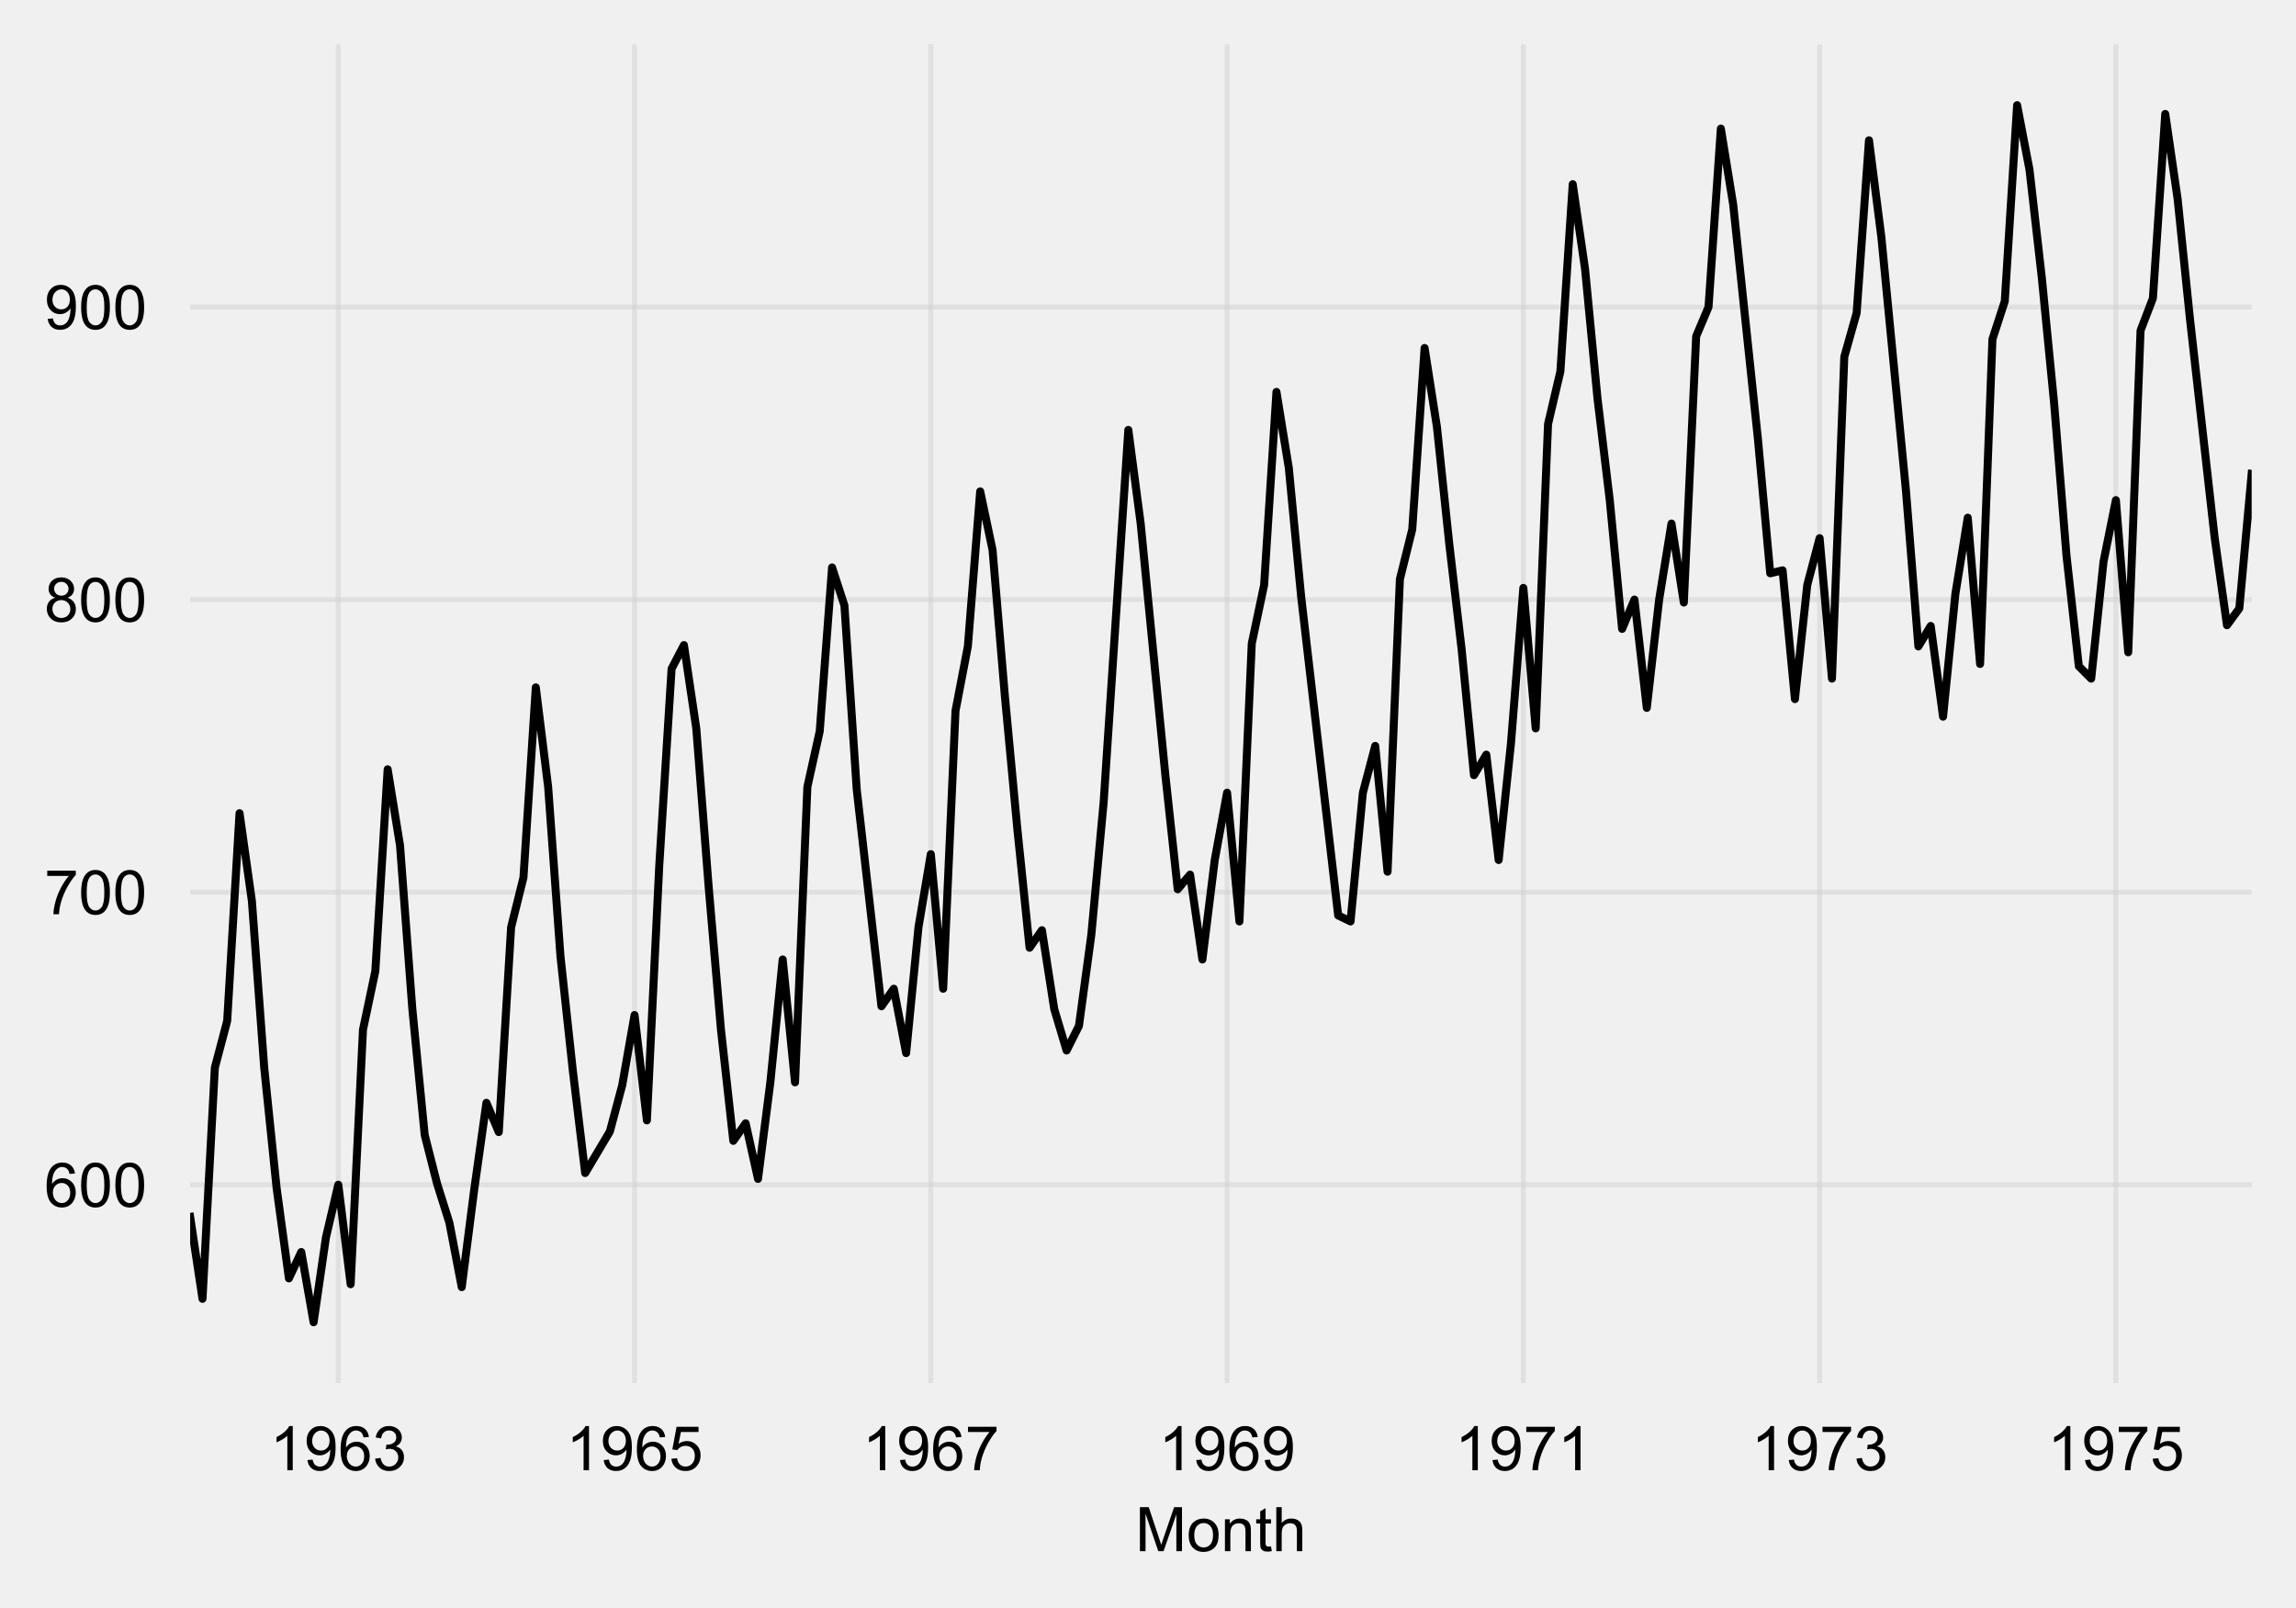
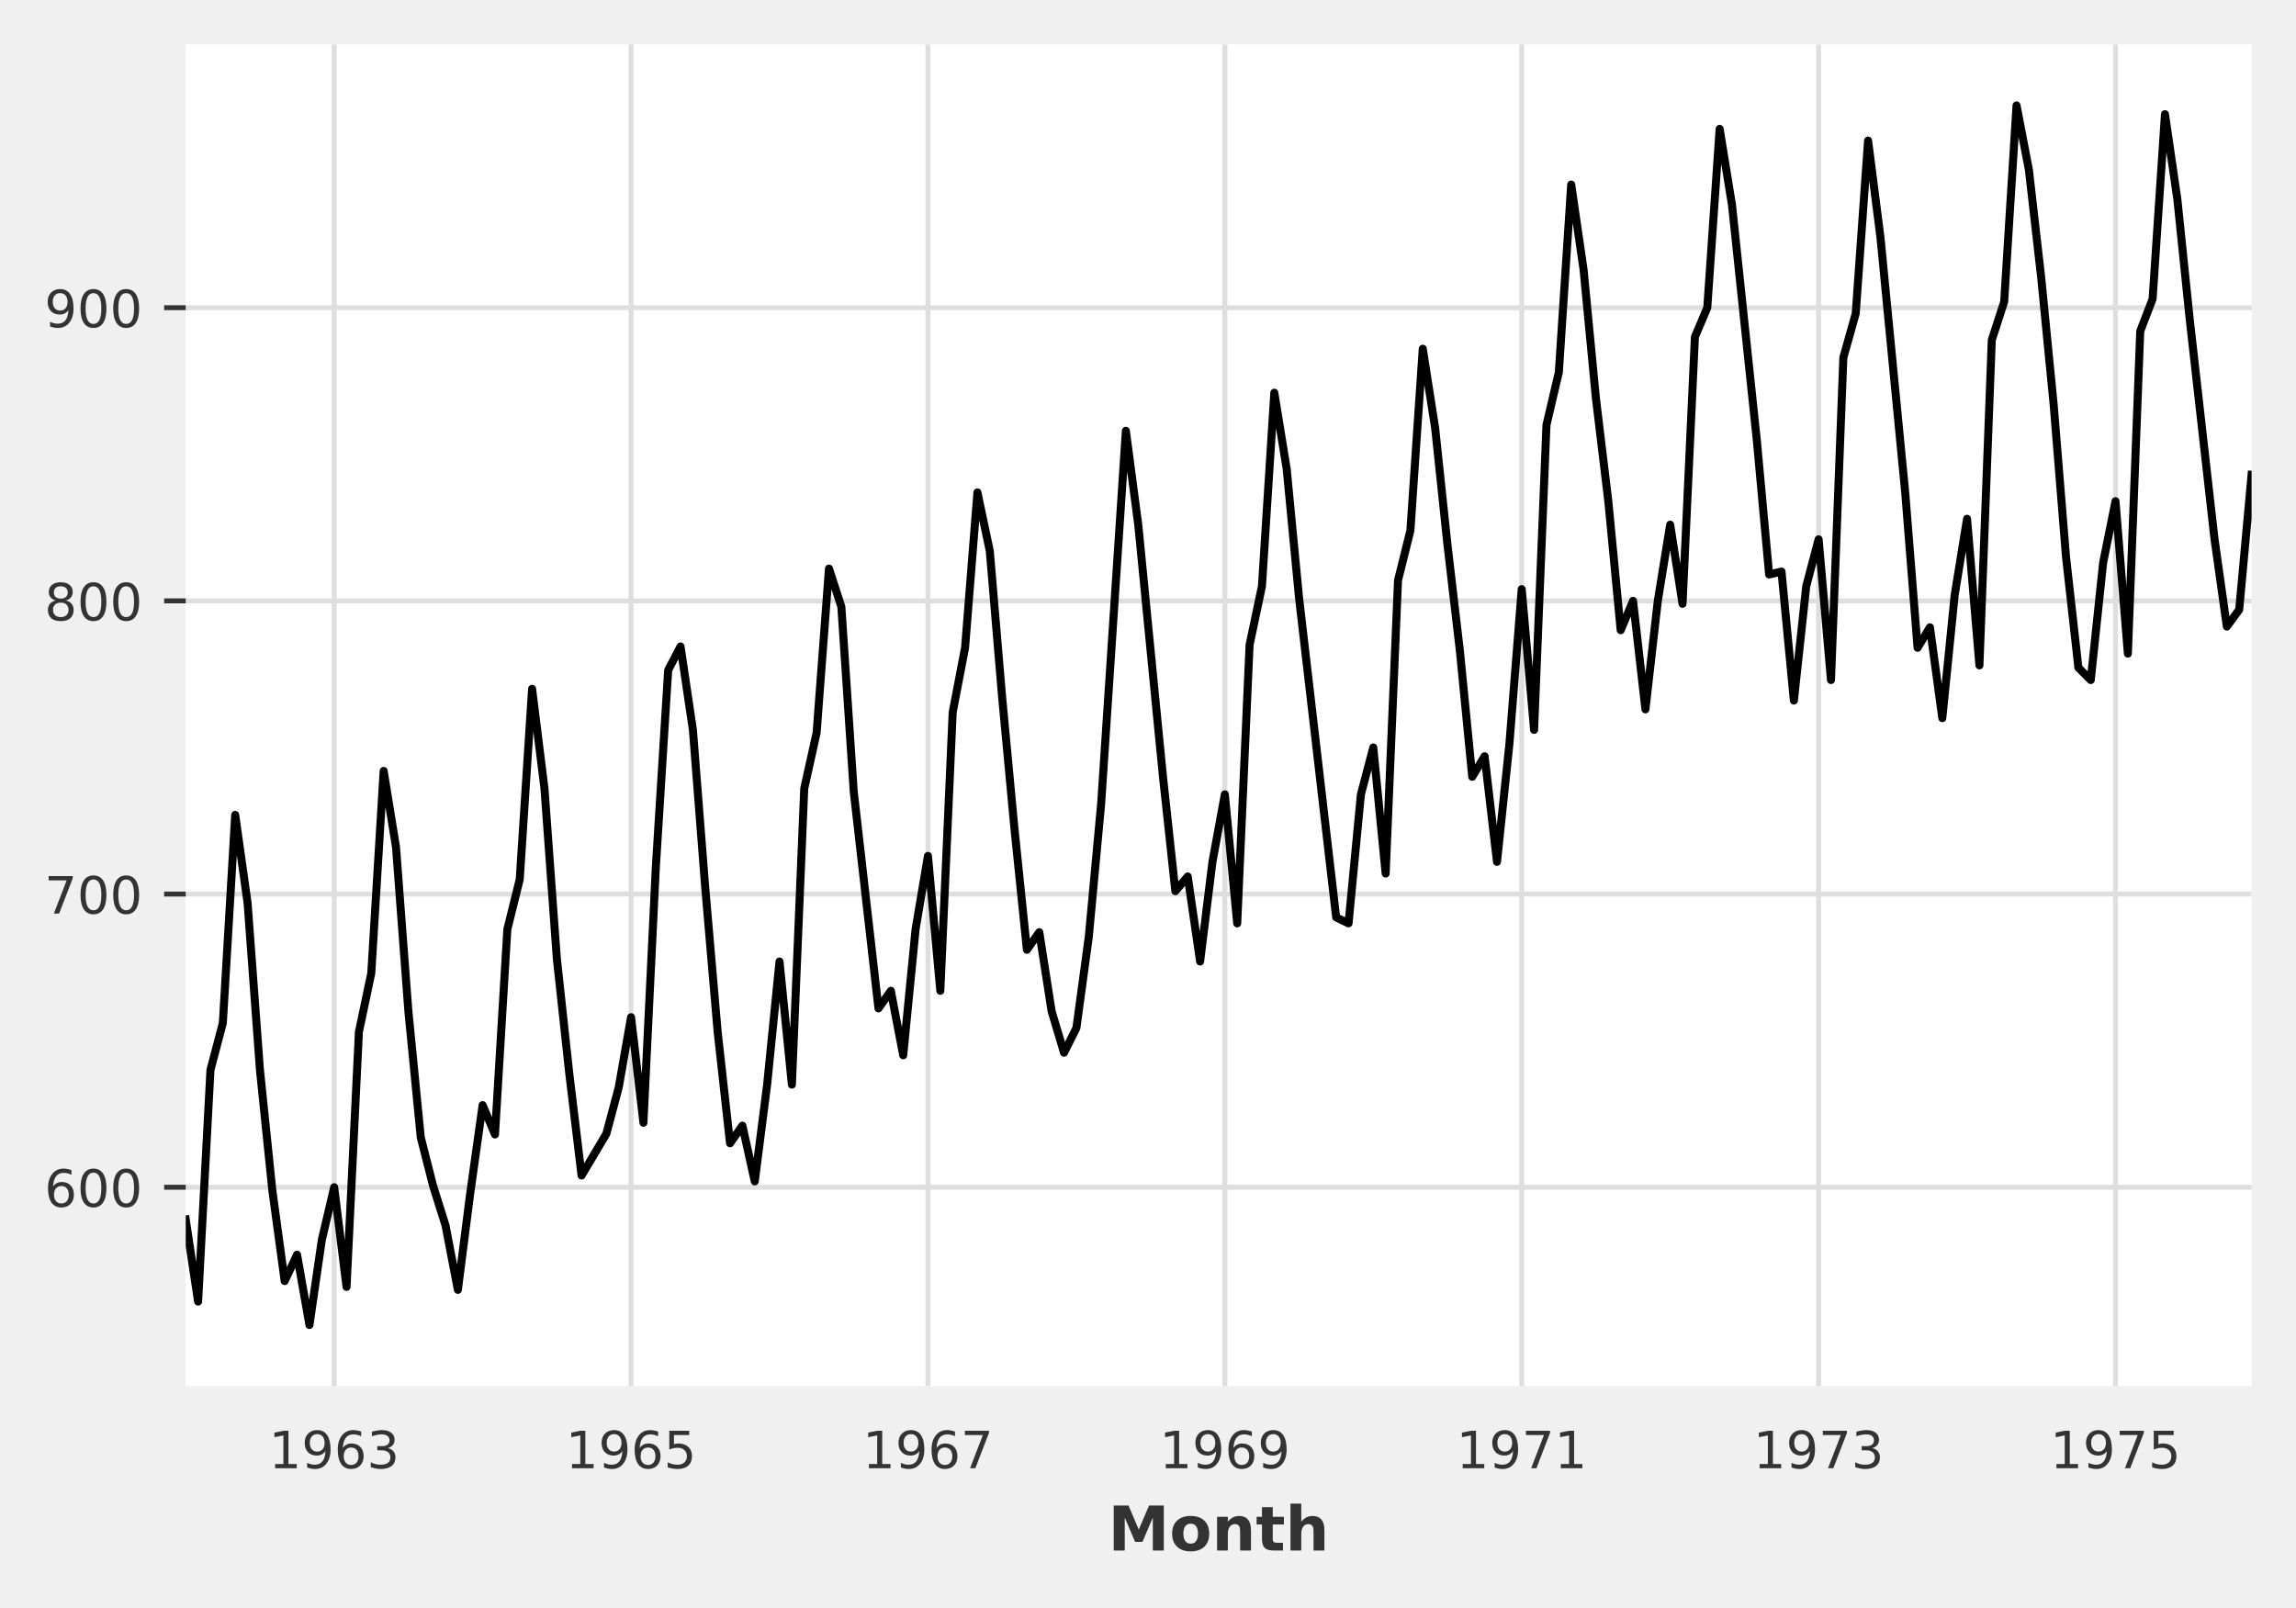
- <svg xmlns="http://www.w3.org/2000/svg" xmlns:xlink="http://www.w3.org/1999/xlink" height="261.131pt" version="1.1" viewBox="0 0 372.883 261.131" width="372.883pt">
+ <svg xmlns="http://www.w3.org/2000/svg" xmlns:xlink="http://www.w3.org/1999/xlink" height="260.58pt" version="1.1" viewBox="0 0 372.1 260.58" width="372.1pt">
  <defs>
    <style type="text/css">
*{stroke-linecap:butt;stroke-linejoin:round;}
  </style>
  </defs>
  <g id="figure_1">
    <g id="patch_1">
-       <path d="M 0 261.131  L 372.883 261.131  L 372.883 0  L 0 0  z " style="fill:#f0f0f0;" />
+       <path d="M 0 260.58  L 372.1 260.58  L 372.1 0  L 0 0  z " style="fill:none;" />
    </g>
    <g id="axes_1">
      <g id="patch_2">
-         <path d="M 30.883 224.64  L 365.683 224.64  L 365.683 7.2  L 30.883 7.2  z " style="fill:#f0f0f0;" />
+         <path d="M 30.1 224.64  L 364.9 224.64  L 364.9 7.2  L 30.1 7.2  z " style="fill:#ffffff;" />
      </g>
      <g id="matplotlib.axis_1">
        <g id="xtick_1">
          <g id="line2d_1">
-             <path clip-path="url(#p2c2b132e5f)" d="M 54.94 224.64  L 54.94 7.2  " style="fill:none;stroke:#d0d0d0;stroke-linecap:square;stroke-opacity:0.5;stroke-width:0.8;" />
+             <path clip-path="url(#p70519ce2e3)" d="M 54.157 224.64  L 54.157 7.2  " style="fill:none;stroke:#dedede;stroke-linecap:square;stroke-width:0.8;" />
          </g>
          <g id="text_1">
            <defs>
-               <path d="M 37.25 0  L 28.469 0  L 28.469 56  Q 25.297 52.984 20.141 49.953  Q 14.984 46.922 10.891 45.406  L 10.891 53.906  Q 18.266 57.375 23.781 62.297  Q 29.297 67.234 31.594 71.875  L 37.25 71.875  z " id="ArialMT-49" />
-               <path d="M 5.469 16.547  L 13.922 17.328  Q 14.984 11.375 18.016 8.688  Q 21.047 6 25.781 6  Q 29.828 6 32.875 7.859  Q 35.938 9.719 37.891 12.812  Q 39.844 15.922 41.156 21.188  Q 42.484 26.469 42.484 31.938  Q 42.484 32.516 42.438 33.688  Q 39.797 29.5 35.234 26.875  Q 30.672 24.266 25.344 24.266  Q 16.453 24.266 10.297 30.703  Q 4.156 37.156 4.156 47.703  Q 4.156 58.594 10.578 65.234  Q 17 71.875 26.656 71.875  Q 33.641 71.875 39.422 68.109  Q 45.219 64.359 48.219 57.391  Q 51.219 50.438 51.219 37.25  Q 51.219 23.531 48.234 15.406  Q 45.266 7.281 39.375 3.031  Q 33.5 -1.219 25.594 -1.219  Q 17.188 -1.219 11.859 3.438  Q 6.547 8.109 5.469 16.547  z M 41.453 48.141  Q 41.453 55.719 37.422 60.156  Q 33.406 64.594 27.734 64.594  Q 21.875 64.594 17.531 59.812  Q 13.188 55.031 13.188 47.406  Q 13.188 40.578 17.312 36.297  Q 21.438 32.031 27.484 32.031  Q 33.594 32.031 37.516 36.297  Q 41.453 40.578 41.453 48.141  z " id="ArialMT-57" />
-               <path d="M 49.75 54.047  L 41.016 53.375  Q 39.844 58.547 37.703 60.891  Q 34.125 64.656 28.906 64.656  Q 24.703 64.656 21.531 62.312  Q 17.391 59.281 14.984 53.469  Q 12.594 47.656 12.5 36.922  Q 15.672 41.75 20.266 44.094  Q 24.859 46.438 29.891 46.438  Q 38.672 46.438 44.844 39.969  Q 51.031 33.5 51.031 23.25  Q 51.031 16.5 48.125 10.719  Q 45.219 4.938 40.141 1.859  Q 35.062 -1.219 28.609 -1.219  Q 17.625 -1.219 10.688 6.859  Q 3.766 14.938 3.766 33.5  Q 3.766 54.25 11.422 63.672  Q 18.109 71.875 29.438 71.875  Q 37.891 71.875 43.281 67.141  Q 48.688 62.406 49.75 54.047  z M 13.875 23.188  Q 13.875 18.656 15.797 14.5  Q 17.719 10.359 21.188 8.172  Q 24.656 6 28.469 6  Q 34.031 6 38.031 10.484  Q 42.047 14.984 42.047 22.703  Q 42.047 30.125 38.078 34.391  Q 34.125 38.672 28.125 38.672  Q 22.172 38.672 18.016 34.391  Q 13.875 30.125 13.875 23.188  z " id="ArialMT-54" />
-               <path d="M 4.203 18.891  L 12.984 20.062  Q 14.5 12.594 18.141 9.297  Q 21.781 6 27 6  Q 33.203 6 37.469 10.297  Q 41.75 14.594 41.75 20.953  Q 41.75 27 37.797 30.922  Q 33.844 34.859 27.734 34.859  Q 25.25 34.859 21.531 33.891  L 22.516 41.609  Q 23.391 41.5 23.922 41.5  Q 29.547 41.5 34.031 44.422  Q 38.531 47.359 38.531 53.469  Q 38.531 58.297 35.25 61.469  Q 31.984 64.656 26.812 64.656  Q 21.688 64.656 18.266 61.422  Q 14.844 58.203 13.875 51.766  L 5.078 53.328  Q 6.688 62.156 12.391 67.016  Q 18.109 71.875 26.609 71.875  Q 32.469 71.875 37.391 69.359  Q 42.328 66.844 44.938 62.5  Q 47.562 58.156 47.562 53.266  Q 47.562 48.641 45.062 44.828  Q 42.578 41.016 37.703 38.766  Q 44.047 37.312 47.562 32.688  Q 51.078 28.078 51.078 21.141  Q 51.078 11.766 44.234 5.25  Q 37.406 -1.266 26.953 -1.266  Q 17.531 -1.266 11.297 4.344  Q 5.078 9.969 4.203 18.891  z " id="ArialMT-51" />
-             </defs>
-             <g transform="translate(43.81842 238.7978)scale(0.1 -0.1)">
-               <use xlink:href="#ArialMT-49" />
-               <use x="55.615" xlink:href="#ArialMT-57" />
-               <use x="111.23" xlink:href="#ArialMT-54" />
-               <use x="166.846" xlink:href="#ArialMT-51" />
+               <path d="M 12.406 8.297  L 28.516 8.297  L 28.516 63.922  L 10.984 60.406  L 10.984 69.391  L 28.422 72.906  L 38.281 72.906  L 38.281 8.297  L 54.391 8.297  L 54.391 0  L 12.406 0  z " id="DejaVuSans-49" />
+               <path d="M 10.984 1.516  L 10.984 10.5  Q 14.703 8.734 18.5 7.812  Q 22.312 6.891 25.984 6.891  Q 35.75 6.891 40.891 13.453  Q 46.047 20.016 46.781 33.406  Q 43.953 29.203 39.594 26.953  Q 35.25 24.703 29.984 24.703  Q 19.047 24.703 12.672 31.312  Q 6.297 37.938 6.297 49.422  Q 6.297 60.641 12.938 67.422  Q 19.578 74.219 30.609 74.219  Q 43.266 74.219 49.922 64.516  Q 56.594 54.828 56.594 36.375  Q 56.594 19.141 48.406 8.859  Q 40.234 -1.422 26.422 -1.422  Q 22.703 -1.422 18.891 -0.688  Q 15.094 0.047 10.984 1.516  z M 30.609 32.422  Q 37.25 32.422 41.125 36.953  Q 45.016 41.5 45.016 49.422  Q 45.016 57.281 41.125 61.844  Q 37.25 66.406 30.609 66.406  Q 23.969 66.406 20.094 61.844  Q 16.219 57.281 16.219 49.422  Q 16.219 41.5 20.094 36.953  Q 23.969 32.422 30.609 32.422  z " id="DejaVuSans-57" />
+               <path d="M 33.016 40.375  Q 26.375 40.375 22.484 35.828  Q 18.609 31.297 18.609 23.391  Q 18.609 15.531 22.484 10.953  Q 26.375 6.391 33.016 6.391  Q 39.656 6.391 43.531 10.953  Q 47.406 15.531 47.406 23.391  Q 47.406 31.297 43.531 35.828  Q 39.656 40.375 33.016 40.375  z M 52.594 71.297  L 52.594 62.312  Q 48.875 64.062 45.094 64.984  Q 41.312 65.922 37.594 65.922  Q 27.828 65.922 22.672 59.328  Q 17.531 52.734 16.797 39.406  Q 19.672 43.656 24.016 45.922  Q 28.375 48.188 33.594 48.188  Q 44.578 48.188 50.953 41.516  Q 57.328 34.859 57.328 23.391  Q 57.328 12.156 50.688 5.359  Q 44.047 -1.422 33.016 -1.422  Q 20.359 -1.422 13.672 8.266  Q 6.984 17.969 6.984 36.375  Q 6.984 53.656 15.188 63.938  Q 23.391 74.219 37.203 74.219  Q 40.922 74.219 44.703 73.484  Q 48.484 72.75 52.594 71.297  z " id="DejaVuSans-54" />
+               <path d="M 40.578 39.312  Q 47.656 37.797 51.625 33  Q 55.609 28.219 55.609 21.188  Q 55.609 10.406 48.188 4.484  Q 40.766 -1.422 27.094 -1.422  Q 22.516 -1.422 17.656 -0.516  Q 12.797 0.391 7.625 2.203  L 7.625 11.719  Q 11.719 9.328 16.594 8.109  Q 21.484 6.891 26.812 6.891  Q 36.078 6.891 40.938 10.547  Q 45.797 14.203 45.797 21.188  Q 45.797 27.641 41.281 31.266  Q 36.766 34.906 28.719 34.906  L 20.219 34.906  L 20.219 43.016  L 29.109 43.016  Q 36.375 43.016 40.234 45.922  Q 44.094 48.828 44.094 54.297  Q 44.094 59.906 40.109 62.906  Q 36.141 65.922 28.719 65.922  Q 24.656 65.922 20.016 65.031  Q 15.375 64.156 9.812 62.312  L 9.812 71.094  Q 15.438 72.656 20.344 73.438  Q 25.25 74.219 29.594 74.219  Q 40.828 74.219 47.359 69.109  Q 53.906 64.016 53.906 55.328  Q 53.906 49.266 50.438 45.094  Q 46.969 40.922 40.578 39.312  z " id="DejaVuSans-51" />
+             </defs>
+             <g style="fill:#333333;" transform="translate(43.55745 237.9695)scale(0.0833 -0.0833)">
+               <use xlink:href="#DejaVuSans-49" />
+               <use x="63.623" xlink:href="#DejaVuSans-57" />
+               <use x="127.246" xlink:href="#DejaVuSans-54" />
+               <use x="190.869" xlink:href="#DejaVuSans-51" />
            </g>
          </g>
        </g>
        <g id="xtick_2">
          <g id="line2d_2">
-             <path clip-path="url(#p2c2b132e5f)" d="M 103.055 224.64  L 103.055 7.2  " style="fill:none;stroke:#d0d0d0;stroke-linecap:square;stroke-opacity:0.5;stroke-width:0.8;" />
+             <path clip-path="url(#p70519ce2e3)" d="M 102.272 224.64  L 102.272 7.2  " style="fill:none;stroke:#dedede;stroke-linecap:square;stroke-width:0.8;" />
          </g>
          <g id="text_2">
            <defs>
-               <path d="M 4.156 18.75  L 13.375 19.531  Q 14.406 12.797 18.141 9.391  Q 21.875 6 27.156 6  Q 33.5 6 37.891 10.781  Q 42.281 15.578 42.281 23.484  Q 42.281 31 38.062 35.344  Q 33.844 39.703 27 39.703  Q 22.75 39.703 19.328 37.766  Q 15.922 35.844 13.969 32.766  L 5.719 33.844  L 12.641 70.609  L 48.25 70.609  L 48.25 62.203  L 19.672 62.203  L 15.828 42.969  Q 22.266 47.469 29.344 47.469  Q 38.719 47.469 45.156 40.969  Q 51.609 34.469 51.609 24.266  Q 51.609 14.547 45.953 7.469  Q 39.062 -1.219 27.156 -1.219  Q 17.391 -1.219 11.203 4.25  Q 5.031 9.719 4.156 18.75  z " id="ArialMT-53" />
-             </defs>
-             <g transform="translate(91.93339 238.7978)scale(0.1 -0.1)">
-               <use xlink:href="#ArialMT-49" />
-               <use x="55.615" xlink:href="#ArialMT-57" />
-               <use x="111.23" xlink:href="#ArialMT-54" />
-               <use x="166.846" xlink:href="#ArialMT-53" />
+               <path d="M 10.797 72.906  L 49.516 72.906  L 49.516 64.594  L 19.828 64.594  L 19.828 46.734  Q 21.969 47.469 24.109 47.828  Q 26.266 48.188 28.422 48.188  Q 40.625 48.188 47.75 41.5  Q 54.891 34.812 54.891 23.391  Q 54.891 11.625 47.562 5.094  Q 40.234 -1.422 26.906 -1.422  Q 22.312 -1.422 17.547 -0.641  Q 12.797 0.141 7.719 1.703  L 7.719 11.625  Q 12.109 9.234 16.797 8.062  Q 21.484 6.891 26.703 6.891  Q 35.156 6.891 40.078 11.328  Q 45.016 15.766 45.016 23.391  Q 45.016 31 40.078 35.438  Q 35.156 39.891 26.703 39.891  Q 22.75 39.891 18.812 39.016  Q 14.891 38.141 10.797 36.281  z " id="DejaVuSans-53" />
+             </defs>
+             <g style="fill:#333333;" transform="translate(91.67242 237.9695)scale(0.0833 -0.0833)">
+               <use xlink:href="#DejaVuSans-49" />
+               <use x="63.623" xlink:href="#DejaVuSans-57" />
+               <use x="127.246" xlink:href="#DejaVuSans-54" />
+               <use x="190.869" xlink:href="#DejaVuSans-53" />
            </g>
          </g>
        </g>
        <g id="xtick_3">
          <g id="line2d_3">
-             <path clip-path="url(#p2c2b132e5f)" d="M 151.17 224.64  L 151.17 7.2  " style="fill:none;stroke:#d0d0d0;stroke-linecap:square;stroke-opacity:0.5;stroke-width:0.8;" />
+             <path clip-path="url(#p70519ce2e3)" d="M 150.387 224.64  L 150.387 7.2  " style="fill:none;stroke:#dedede;stroke-linecap:square;stroke-width:0.8;" />
          </g>
          <g id="text_3">
            <defs>
-               <path d="M 4.734 62.203  L 4.734 70.656  L 51.078 70.656  L 51.078 63.812  Q 44.234 56.547 37.516 44.484  Q 30.812 32.422 27.156 19.672  Q 24.516 10.688 23.781 0  L 14.75 0  Q 14.891 8.453 18.062 20.406  Q 21.234 32.375 27.172 43.484  Q 33.109 54.594 39.797 62.203  z " id="ArialMT-55" />
-             </defs>
-             <g transform="translate(140.0484 238.7978)scale(0.1 -0.1)">
-               <use xlink:href="#ArialMT-49" />
-               <use x="55.615" xlink:href="#ArialMT-57" />
-               <use x="111.23" xlink:href="#ArialMT-54" />
-               <use x="166.846" xlink:href="#ArialMT-55" />
+               <path d="M 8.203 72.906  L 55.078 72.906  L 55.078 68.703  L 28.609 0  L 18.312 0  L 43.219 64.594  L 8.203 64.594  z " id="DejaVuSans-55" />
+             </defs>
+             <g style="fill:#333333;" transform="translate(139.7874 237.9695)scale(0.0833 -0.0833)">
+               <use xlink:href="#DejaVuSans-49" />
+               <use x="63.623" xlink:href="#DejaVuSans-57" />
+               <use x="127.246" xlink:href="#DejaVuSans-54" />
+               <use x="190.869" xlink:href="#DejaVuSans-55" />
            </g>
          </g>
        </g>
        <g id="xtick_4">
          <g id="line2d_4">
-             <path clip-path="url(#p2c2b132e5f)" d="M 199.285 224.64  L 199.285 7.2  " style="fill:none;stroke:#d0d0d0;stroke-linecap:square;stroke-opacity:0.5;stroke-width:0.8;" />
+             <path clip-path="url(#p70519ce2e3)" d="M 198.502 224.64  L 198.502 7.2  " style="fill:none;stroke:#dedede;stroke-linecap:square;stroke-width:0.8;" />
          </g>
          <g id="text_4">
-             <g transform="translate(188.1633 238.7978)scale(0.1 -0.1)">
-               <use xlink:href="#ArialMT-49" />
-               <use x="55.615" xlink:href="#ArialMT-57" />
-               <use x="111.23" xlink:href="#ArialMT-54" />
-               <use x="166.846" xlink:href="#ArialMT-57" />
+             <g style="fill:#333333;" transform="translate(187.9024 237.9695)scale(0.0833 -0.0833)">
+               <use xlink:href="#DejaVuSans-49" />
+               <use x="63.623" xlink:href="#DejaVuSans-57" />
+               <use x="127.246" xlink:href="#DejaVuSans-54" />
+               <use x="190.869" xlink:href="#DejaVuSans-57" />
            </g>
          </g>
        </g>
        <g id="xtick_5">
          <g id="line2d_5">
-             <path clip-path="url(#p2c2b132e5f)" d="M 247.4 224.64  L 247.4 7.2  " style="fill:none;stroke:#d0d0d0;stroke-linecap:square;stroke-opacity:0.5;stroke-width:0.8;" />
+             <path clip-path="url(#p70519ce2e3)" d="M 246.617 224.64  L 246.617 7.2  " style="fill:none;stroke:#dedede;stroke-linecap:square;stroke-width:0.8;" />
          </g>
          <g id="text_5">
-             <g transform="translate(236.2783 238.7978)scale(0.1 -0.1)">
-               <use xlink:href="#ArialMT-49" />
-               <use x="55.615" xlink:href="#ArialMT-57" />
-               <use x="111.23" xlink:href="#ArialMT-55" />
-               <use x="166.846" xlink:href="#ArialMT-49" />
+             <g style="fill:#333333;" transform="translate(236.0173 237.9695)scale(0.0833 -0.0833)">
+               <use xlink:href="#DejaVuSans-49" />
+               <use x="63.623" xlink:href="#DejaVuSans-57" />
+               <use x="127.246" xlink:href="#DejaVuSans-55" />
+               <use x="190.869" xlink:href="#DejaVuSans-49" />
            </g>
          </g>
        </g>
        <g id="xtick_6">
          <g id="line2d_6">
-             <path clip-path="url(#p2c2b132e5f)" d="M 295.515 224.64  L 295.515 7.2  " style="fill:none;stroke:#d0d0d0;stroke-linecap:square;stroke-opacity:0.5;stroke-width:0.8;" />
+             <path clip-path="url(#p70519ce2e3)" d="M 294.732 224.64  L 294.732 7.2  " style="fill:none;stroke:#dedede;stroke-linecap:square;stroke-width:0.8;" />
          </g>
          <g id="text_6">
-             <g transform="translate(284.3933 238.7978)scale(0.1 -0.1)">
-               <use xlink:href="#ArialMT-49" />
-               <use x="55.615" xlink:href="#ArialMT-57" />
-               <use x="111.23" xlink:href="#ArialMT-55" />
-               <use x="166.846" xlink:href="#ArialMT-51" />
+             <g style="fill:#333333;" transform="translate(284.1323 237.9695)scale(0.0833 -0.0833)">
+               <use xlink:href="#DejaVuSans-49" />
+               <use x="63.623" xlink:href="#DejaVuSans-57" />
+               <use x="127.246" xlink:href="#DejaVuSans-55" />
+               <use x="190.869" xlink:href="#DejaVuSans-51" />
            </g>
          </g>
        </g>
        <g id="xtick_7">
          <g id="line2d_7">
-             <path clip-path="url(#p2c2b132e5f)" d="M 343.63 224.64  L 343.63 7.2  " style="fill:none;stroke:#d0d0d0;stroke-linecap:square;stroke-opacity:0.5;stroke-width:0.8;" />
+             <path clip-path="url(#p70519ce2e3)" d="M 342.847 224.64  L 342.847 7.2  " style="fill:none;stroke:#dedede;stroke-linecap:square;stroke-width:0.8;" />
          </g>
          <g id="text_7">
-             <g transform="translate(332.5082 238.7978)scale(0.1 -0.1)">
-               <use xlink:href="#ArialMT-49" />
-               <use x="55.615" xlink:href="#ArialMT-57" />
-               <use x="111.23" xlink:href="#ArialMT-55" />
-               <use x="166.846" xlink:href="#ArialMT-53" />
+             <g style="fill:#333333;" transform="translate(332.2473 237.9695)scale(0.0833 -0.0833)">
+               <use xlink:href="#DejaVuSans-49" />
+               <use x="63.623" xlink:href="#DejaVuSans-57" />
+               <use x="127.246" xlink:href="#DejaVuSans-55" />
+               <use x="190.869" xlink:href="#DejaVuSans-53" />
            </g>
          </g>
        </g>
        <g id="xtick_8" />
        <g id="xtick_9" />
        <g id="xtick_10" />
        <g id="xtick_11" />
        <g id="xtick_12" />
        <g id="xtick_13" />
        <g id="xtick_14" />
        <g id="text_8">
          <defs>
-             <path d="M 7.422 0  L 7.422 71.578  L 21.688 71.578  L 38.625 20.906  Q 40.969 13.812 42.047 10.297  Q 43.266 14.203 45.844 21.781  L 62.984 71.578  L 75.734 71.578  L 75.734 0  L 66.609 0  L 66.609 59.906  L 45.797 0  L 37.25 0  L 16.547 60.938  L 16.547 0  z " id="ArialMT-77" />
-             <path d="M 3.328 25.922  Q 3.328 40.328 11.328 47.266  Q 18.016 53.031 27.641 53.031  Q 38.328 53.031 45.109 46.016  Q 51.906 39.016 51.906 26.656  Q 51.906 16.656 48.906 10.906  Q 45.906 5.172 40.156 2  Q 34.422 -1.172 27.641 -1.172  Q 16.75 -1.172 10.031 5.812  Q 3.328 12.797 3.328 25.922  z M 12.359 25.922  Q 12.359 15.969 16.703 11.016  Q 21.047 6.062 27.641 6.062  Q 34.188 6.062 38.531 11.031  Q 42.875 16.016 42.875 26.219  Q 42.875 35.844 38.5 40.797  Q 34.125 45.75 27.641 45.75  Q 21.047 45.75 16.703 40.812  Q 12.359 35.891 12.359 25.922  z " id="ArialMT-111" />
-             <path d="M 6.594 0  L 6.594 51.859  L 14.5 51.859  L 14.5 44.484  Q 20.219 53.031 31 53.031  Q 35.688 53.031 39.625 51.344  Q 43.562 49.656 45.516 46.922  Q 47.469 44.188 48.25 40.438  Q 48.734 37.984 48.734 31.891  L 48.734 0  L 39.938 0  L 39.938 31.547  Q 39.938 36.922 38.906 39.578  Q 37.891 42.234 35.281 43.812  Q 32.672 45.406 29.156 45.406  Q 23.531 45.406 19.453 41.844  Q 15.375 38.281 15.375 28.328  L 15.375 0  z " id="ArialMT-110" />
-             <path d="M 25.781 7.859  L 27.047 0.094  Q 23.344 -0.688 20.406 -0.688  Q 15.625 -0.688 12.984 0.828  Q 10.359 2.344 9.281 4.812  Q 8.203 7.281 8.203 15.188  L 8.203 45.016  L 1.766 45.016  L 1.766 51.859  L 8.203 51.859  L 8.203 64.703  L 16.938 69.969  L 16.938 51.859  L 25.781 51.859  L 25.781 45.016  L 16.938 45.016  L 16.938 14.703  Q 16.938 10.938 17.406 9.859  Q 17.875 8.797 18.922 8.156  Q 19.969 7.516 21.922 7.516  Q 23.391 7.516 25.781 7.859  z " id="ArialMT-116" />
-             <path d="M 6.594 0  L 6.594 71.578  L 15.375 71.578  L 15.375 45.906  Q 21.531 53.031 30.906 53.031  Q 36.672 53.031 40.922 50.75  Q 45.172 48.484 47 44.484  Q 48.828 40.484 48.828 32.859  L 48.828 0  L 40.047 0  L 40.047 32.859  Q 40.047 39.453 37.188 42.453  Q 34.328 45.453 29.109 45.453  Q 25.203 45.453 21.75 43.422  Q 18.312 41.406 16.844 37.938  Q 15.375 34.469 15.375 28.375  L 15.375 0  z " id="ArialMT-104" />
+             <path d="M 9.188 72.906  L 33.109 72.906  L 49.703 33.891  L 66.406 72.906  L 90.281 72.906  L 90.281 0  L 72.516 0  L 72.516 53.328  L 55.719 14.016  L 43.797 14.016  L 27 53.328  L 27 0  L 9.188 0  z " id="DejaVuSans-Bold-77" />
+             <path d="M 34.422 43.5  Q 28.609 43.5 25.562 39.328  Q 22.516 35.156 22.516 27.297  Q 22.516 19.438 25.562 15.25  Q 28.609 11.078 34.422 11.078  Q 40.141 11.078 43.156 15.25  Q 46.188 19.438 46.188 27.297  Q 46.188 35.156 43.156 39.328  Q 40.141 43.5 34.422 43.5  z M 34.422 56  Q 48.531 56 56.469 48.375  Q 64.406 40.766 64.406 27.297  Q 64.406 13.812 56.469 6.188  Q 48.531 -1.422 34.422 -1.422  Q 20.266 -1.422 12.281 6.188  Q 4.297 13.812 4.297 27.297  Q 4.297 40.766 12.281 48.375  Q 20.266 56 34.422 56  z " id="DejaVuSans-Bold-111" />
+             <path d="M 63.375 33.297  L 63.375 0  L 45.797 0  L 45.797 5.422  L 45.797 25.484  Q 45.797 32.562 45.484 35.25  Q 45.172 37.938 44.391 39.203  Q 43.359 40.922 41.594 41.875  Q 39.844 42.828 37.594 42.828  Q 32.125 42.828 29 38.594  Q 25.875 34.375 25.875 26.906  L 25.875 0  L 8.406 0  L 8.406 54.688  L 25.875 54.688  L 25.875 46.688  Q 29.828 51.469 34.266 53.734  Q 38.719 56 44.094 56  Q 53.562 56 58.469 50.188  Q 63.375 44.391 63.375 33.297  z " id="DejaVuSans-Bold-110" />
+             <path d="M 27.484 70.219  L 27.484 54.688  L 45.516 54.688  L 45.516 42.188  L 27.484 42.188  L 27.484 19  Q 27.484 15.188 29 13.844  Q 30.516 12.5 35.016 12.5  L 44 12.5  L 44 0  L 29 0  Q 18.656 0 14.328 4.312  Q 10.016 8.641 10.016 19  L 10.016 42.188  L 1.312 42.188  L 1.312 54.688  L 10.016 54.688  L 10.016 70.219  z " id="DejaVuSans-Bold-116" />
+             <path d="M 63.375 33.297  L 63.375 0  L 45.797 0  L 45.797 5.422  L 45.797 25.391  Q 45.797 32.562 45.484 35.25  Q 45.172 37.938 44.391 39.203  Q 43.359 40.922 41.594 41.875  Q 39.844 42.828 37.594 42.828  Q 32.125 42.828 29 38.594  Q 25.875 34.375 25.875 26.906  L 25.875 0  L 8.406 0  L 8.406 75.984  L 25.875 75.984  L 25.875 46.688  Q 29.828 51.469 34.266 53.734  Q 38.719 56 44.094 56  Q 53.562 56 58.469 50.188  Q 63.375 44.391 63.375 33.297  z " id="DejaVuSans-Bold-104" />
          </defs>
-           <g transform="translate(184.3875 251.9431)scale(0.1 -0.1)">
-             <use xlink:href="#ArialMT-77" />
-             <use x="83.301" xlink:href="#ArialMT-111" />
-             <use x="138.916" xlink:href="#ArialMT-110" />
-             <use x="194.531" xlink:href="#ArialMT-116" />
-             <use x="222.314" xlink:href="#ArialMT-104" />
+           <g style="fill:#333333;" transform="translate(179.5804 251.3003)scale(0.1 -0.1)">
+             <use xlink:href="#DejaVuSans-Bold-77" />
+             <use x="99.512" xlink:href="#DejaVuSans-Bold-111" />
+             <use x="168.213" xlink:href="#DejaVuSans-Bold-110" />
+             <use x="239.404" xlink:href="#DejaVuSans-Bold-116" />
+             <use x="287.207" xlink:href="#DejaVuSans-Bold-104" />
          </g>
        </g>
      </g>
      <g id="matplotlib.axis_2">
        <g id="ytick_1">
          <g id="line2d_8">
-             <path clip-path="url(#p2c2b132e5f)" d="M 30.883 192.423  L 365.683 192.423  " style="fill:none;stroke:#d0d0d0;stroke-linecap:square;stroke-opacity:0.5;stroke-width:0.8;" />
+             <path clip-path="url(#p70519ce2e3)" d="M 30.1 192.423  L 364.9 192.423  " style="fill:none;stroke:#dedede;stroke-linecap:square;stroke-width:0.8;" />
+           </g>
+           <g id="line2d_9">
+             <defs>
+               <path d="M 0 0  L -3.5 0  " id="m84011e1baf" style="stroke:#333333;stroke-width:0.8;" />
+             </defs>
+             <g>
+               <use style="fill:#333333;stroke:#333333;stroke-width:0.8;" x="30.1" xlink:href="#m84011e1baf" y="192.423" />
+             </g>
          </g>
          <g id="text_9">
            <defs>
-               <path d="M 4.156 35.297  Q 4.156 48 6.766 55.734  Q 9.375 63.484 14.516 67.672  Q 19.672 71.875 27.484 71.875  Q 33.25 71.875 37.594 69.547  Q 41.938 67.234 44.766 62.859  Q 47.609 58.5 49.219 52.219  Q 50.828 45.953 50.828 35.297  Q 50.828 22.703 48.234 14.969  Q 45.656 7.234 40.5 3  Q 35.359 -1.219 27.484 -1.219  Q 17.141 -1.219 11.234 6.203  Q 4.156 15.141 4.156 35.297  z M 13.188 35.297  Q 13.188 17.672 17.312 11.828  Q 21.438 6 27.484 6  Q 33.547 6 37.672 11.859  Q 41.797 17.719 41.797 35.297  Q 41.797 52.984 37.672 58.781  Q 33.547 64.594 27.391 64.594  Q 21.344 64.594 17.719 59.469  Q 13.188 52.938 13.188 35.297  z " id="ArialMT-48" />
-             </defs>
-             <g transform="translate(7.2 196.0021)scale(0.1 -0.1)">
-               <use xlink:href="#ArialMT-54" />
-               <use x="55.615" xlink:href="#ArialMT-48" />
-               <use x="111.23" xlink:href="#ArialMT-48" />
+               <path d="M 31.781 66.406  Q 24.172 66.406 20.328 58.906  Q 16.5 51.422 16.5 36.375  Q 16.5 21.391 20.328 13.891  Q 24.172 6.391 31.781 6.391  Q 39.453 6.391 43.281 13.891  Q 47.125 21.391 47.125 36.375  Q 47.125 51.422 43.281 58.906  Q 39.453 66.406 31.781 66.406  z M 31.781 74.219  Q 44.047 74.219 50.516 64.516  Q 56.984 54.828 56.984 36.375  Q 56.984 17.969 50.516 8.266  Q 44.047 -1.422 31.781 -1.422  Q 19.531 -1.422 13.062 8.266  Q 6.594 17.969 6.594 36.375  Q 6.594 54.828 13.062 64.516  Q 19.531 74.219 31.781 74.219  z " id="DejaVuSans-48" />
+             </defs>
+             <g style="fill:#333333;" transform="translate(7.2 195.5879)scale(0.0833 -0.0833)">
+               <use xlink:href="#DejaVuSans-54" />
+               <use x="63.623" xlink:href="#DejaVuSans-48" />
+               <use x="127.246" xlink:href="#DejaVuSans-48" />
            </g>
          </g>
        </g>
        <g id="ytick_2">
-           <g id="line2d_9">
-             <path clip-path="url(#p2c2b132e5f)" d="M 30.883 144.906  L 365.683 144.906  " style="fill:none;stroke:#d0d0d0;stroke-linecap:square;stroke-opacity:0.5;stroke-width:0.8;" />
+           <g id="line2d_10">
+             <path clip-path="url(#p70519ce2e3)" d="M 30.1 144.906  L 364.9 144.906  " style="fill:none;stroke:#dedede;stroke-linecap:square;stroke-width:0.8;" />
+           </g>
+           <g id="line2d_11">
+             <g>
+               <use style="fill:#333333;stroke:#333333;stroke-width:0.8;" x="30.1" xlink:href="#m84011e1baf" y="144.906" />
+             </g>
          </g>
          <g id="text_10">
-             <g transform="translate(7.2 148.4846)scale(0.1 -0.1)">
-               <use xlink:href="#ArialMT-55" />
-               <use x="55.615" xlink:href="#ArialMT-48" />
-               <use x="111.23" xlink:href="#ArialMT-48" />
+             <g style="fill:#333333;" transform="translate(7.2 148.0704)scale(0.0833 -0.0833)">
+               <use xlink:href="#DejaVuSans-55" />
+               <use x="63.623" xlink:href="#DejaVuSans-48" />
+               <use x="127.246" xlink:href="#DejaVuSans-48" />
            </g>
          </g>
        </g>
        <g id="ytick_3">
-           <g id="line2d_10">
-             <path clip-path="url(#p2c2b132e5f)" d="M 30.883 97.388  L 365.683 97.388  " style="fill:none;stroke:#d0d0d0;stroke-linecap:square;stroke-opacity:0.5;stroke-width:0.8;" />
+           <g id="line2d_12">
+             <path clip-path="url(#p70519ce2e3)" d="M 30.1 97.388  L 364.9 97.388  " style="fill:none;stroke:#dedede;stroke-linecap:square;stroke-width:0.8;" />
+           </g>
+           <g id="line2d_13">
+             <g>
+               <use style="fill:#333333;stroke:#333333;stroke-width:0.8;" x="30.1" xlink:href="#m84011e1baf" y="97.388" />
+             </g>
          </g>
          <g id="text_11">
            <defs>
-               <path d="M 17.672 38.812  Q 12.203 40.828 9.562 44.531  Q 6.938 48.25 6.938 53.422  Q 6.938 61.234 12.547 66.547  Q 18.172 71.875 27.484 71.875  Q 36.859 71.875 42.578 66.422  Q 48.297 60.984 48.297 53.172  Q 48.297 48.188 45.672 44.5  Q 43.062 40.828 37.75 38.812  Q 44.344 36.672 47.781 31.875  Q 51.219 27.094 51.219 20.453  Q 51.219 11.281 44.719 5.031  Q 38.234 -1.219 27.641 -1.219  Q 17.047 -1.219 10.547 5.047  Q 4.047 11.328 4.047 20.703  Q 4.047 27.688 7.594 32.391  Q 11.141 37.109 17.672 38.812  z M 15.922 53.719  Q 15.922 48.641 19.188 45.406  Q 22.469 42.188 27.688 42.188  Q 32.766 42.188 36.016 45.375  Q 39.266 48.578 39.266 53.219  Q 39.266 58.062 35.906 61.359  Q 32.562 64.656 27.594 64.656  Q 22.562 64.656 19.234 61.422  Q 15.922 58.203 15.922 53.719  z M 13.094 20.656  Q 13.094 16.891 14.875 13.375  Q 16.656 9.859 20.172 7.922  Q 23.688 6 27.734 6  Q 34.031 6 38.125 10.047  Q 42.234 14.109 42.234 20.359  Q 42.234 26.703 38.016 30.859  Q 33.797 35.016 27.438 35.016  Q 21.234 35.016 17.156 30.906  Q 13.094 26.812 13.094 20.656  z " id="ArialMT-56" />
-             </defs>
-             <g transform="translate(7.2 100.9671)scale(0.1 -0.1)">
-               <use xlink:href="#ArialMT-56" />
-               <use x="55.615" xlink:href="#ArialMT-48" />
-               <use x="111.23" xlink:href="#ArialMT-48" />
+               <path d="M 31.781 34.625  Q 24.75 34.625 20.719 30.859  Q 16.703 27.094 16.703 20.516  Q 16.703 13.922 20.719 10.156  Q 24.75 6.391 31.781 6.391  Q 38.812 6.391 42.859 10.172  Q 46.922 13.969 46.922 20.516  Q 46.922 27.094 42.891 30.859  Q 38.875 34.625 31.781 34.625  z M 21.922 38.812  Q 15.578 40.375 12.031 44.719  Q 8.5 49.078 8.5 55.328  Q 8.5 64.062 14.719 69.141  Q 20.953 74.219 31.781 74.219  Q 42.672 74.219 48.875 69.141  Q 55.078 64.062 55.078 55.328  Q 55.078 49.078 51.531 44.719  Q 48 40.375 41.703 38.812  Q 48.828 37.156 52.797 32.312  Q 56.781 27.484 56.781 20.516  Q 56.781 9.906 50.312 4.234  Q 43.844 -1.422 31.781 -1.422  Q 19.734 -1.422 13.25 4.234  Q 6.781 9.906 6.781 20.516  Q 6.781 27.484 10.781 32.312  Q 14.797 37.156 21.922 38.812  z M 18.312 54.391  Q 18.312 48.734 21.844 45.562  Q 25.391 42.391 31.781 42.391  Q 38.141 42.391 41.719 45.562  Q 45.312 48.734 45.312 54.391  Q 45.312 60.062 41.719 63.234  Q 38.141 66.406 31.781 66.406  Q 25.391 66.406 21.844 63.234  Q 18.312 60.062 18.312 54.391  z " id="DejaVuSans-56" />
+             </defs>
+             <g style="fill:#333333;" transform="translate(7.2 100.5529)scale(0.0833 -0.0833)">
+               <use xlink:href="#DejaVuSans-56" />
+               <use x="63.623" xlink:href="#DejaVuSans-48" />
+               <use x="127.246" xlink:href="#DejaVuSans-48" />
            </g>
          </g>
        </g>
        <g id="ytick_4">
-           <g id="line2d_11">
-             <path clip-path="url(#p2c2b132e5f)" d="M 30.883 49.871  L 365.683 49.871  " style="fill:none;stroke:#d0d0d0;stroke-linecap:square;stroke-opacity:0.5;stroke-width:0.8;" />
+           <g id="line2d_14">
+             <path clip-path="url(#p70519ce2e3)" d="M 30.1 49.871  L 364.9 49.871  " style="fill:none;stroke:#dedede;stroke-linecap:square;stroke-width:0.8;" />
+           </g>
+           <g id="line2d_15">
+             <g>
+               <use style="fill:#333333;stroke:#333333;stroke-width:0.8;" x="30.1" xlink:href="#m84011e1baf" y="49.871" />
+             </g>
          </g>
          <g id="text_12">
-             <g transform="translate(7.2 53.44961)scale(0.1 -0.1)">
-               <use xlink:href="#ArialMT-57" />
-               <use x="55.615" xlink:href="#ArialMT-48" />
-               <use x="111.23" xlink:href="#ArialMT-48" />
-             </g>
-           </g>
-         </g>
-       </g>
-       <g id="line2d_12">
-         <path clip-path="url(#p2c2b132e5f)" d="M 30.883 197.65  L 32.888 210.955  L 34.892 173.416  L 36.897 165.813  L 38.902 132.076  L 40.907 146.331  L 42.912 173.416  L 44.916 192.898  L 46.921 207.629  L 48.926 203.352  L 50.931 214.756  L 52.936 200.976  L 54.94 192.423  L 56.945 208.579  L 58.95 167.239  L 60.955 157.735  L 62.959 124.948  L 64.964 137.303  L 66.969 163.913  L 68.974 184.345  L 70.979 192.224  L 72.983 198.6  L 74.988 209.054  L 76.993 193.373  L 78.998 179.118  L 81.003 183.87  L 83.007 150.608  L 85.012 142.53  L 87.017 111.643  L 89.022 127.799  L 91.027 155.36  L 93.031 173.891  L 95.036 190.522  L 99.046 183.774  L 101.05 176.267  L 103.055 164.863  L 105.06 181.969  L 107.065 140.629  L 109.07 108.614  L 111.074 104.773  L 113.079 118.296  L 115.084 143.955  L 117.089 167.239  L 119.094 185.296  L 121.098 182.444  L 123.103 191.473  L 125.108 175.792  L 127.113 155.835  L 129.118 175.792  L 131.122 127.799  L 133.127 118.771  L 135.132 92.161  L 137.137 98.339  L 139.141 128.275  L 143.151 163.437  L 145.156 160.586  L 147.161 171.04  L 149.165 150.608  L 151.17 138.728  L 153.175 160.586  L 155.18 115.445  L 157.185 104.991  L 159.189 79.807  L 161.194 89.31  L 163.199 113.069  L 165.204 134.452  L 167.209 153.934  L 169.213 151.083  L 171.218 163.913  L 173.223 170.619  L 175.228 166.615  L 177.233 151.88  L 179.237 130.317  L 183.247 69.828  L 185.252 85.034  L 189.261 125.899  L 191.266 144.43  L 193.271 142.055  L 195.276 155.835  L 197.28 139.679  L 199.285 128.75  L 201.29 149.657  L 203.295 104.516  L 205.3 95.012  L 207.304 63.651  L 209.309 76.005  L 211.314 96.913  L 217.328 148.681  L 219.333 149.657  L 221.338 128.75  L 223.343 121.147  L 225.347 141.579  L 227.352 94.062  L 229.357 85.984  L 231.362 56.523  L 233.367 69.353  L 235.371 88.36  L 237.376 105.466  L 239.381 125.899  L 241.386 122.572  L 243.391 139.679  L 245.395 120.672  L 247.4 95.487  L 249.405 118.296  L 251.41 68.878  L 253.415 60.325  L 255.419 29.913  L 257.424 43.693  L 259.429 64.601  L 261.434 81.232  L 263.439 102.14  L 265.443 97.388  L 267.448 114.97  L 269.453 97.388  L 271.458 85.034  L 273.462 97.863  L 275.467 54.622  L 277.472 49.871  L 279.477 20.885  L 281.482 33.24  L 285.491 71.254  L 287.496 93.112  L 289.501 92.636  L 291.506 113.544  L 293.51 95.012  L 295.515 87.41  L 297.52 110.218  L 299.525 57.949  L 301.53 50.821  L 303.534 22.786  L 305.539 38.467  L 309.549 79.807  L 311.553 104.991  L 313.558 101.665  L 315.563 116.395  L 317.568 96.438  L 319.573 84.083  L 321.577 107.842  L 323.582 55.098  L 325.587 48.92  L 327.592 17.084  L 329.597 27.537  L 331.601 45.096  L 333.606 65.551  L 335.611 90.261  L 337.616 108.212  L 339.621 110.218  L 341.625 91.211  L 343.63 81.232  L 345.635 105.941  L 347.64 53.672  L 349.644 48.445  L 351.649 18.509  L 353.654 32.289  L 355.659 51.771  L 359.668 87.297  L 361.673 101.546  L 363.678 98.814  L 365.683 76.956  L 365.683 76.956  " style="fill:none;stroke:#000000;stroke-linecap:square;stroke-width:1.3;" />
+             <g style="fill:#333333;" transform="translate(7.2 53.03545)scale(0.0833 -0.0833)">
+               <use xlink:href="#DejaVuSans-57" />
+               <use x="63.623" xlink:href="#DejaVuSans-48" />
+               <use x="127.246" xlink:href="#DejaVuSans-48" />
+             </g>
+           </g>
+         </g>
+       </g>
+       <g id="line2d_16">
+         <path clip-path="url(#p70519ce2e3)" d="M 30.1 197.65  L 32.105 210.955  L 34.109 173.416  L 36.114 165.813  L 38.119 132.076  L 40.124 146.331  L 42.129 173.416  L 44.133 192.898  L 46.138 207.629  L 48.143 203.352  L 50.148 214.756  L 52.153 200.976  L 54.157 192.423  L 56.162 208.579  L 58.167 167.239  L 60.172 157.735  L 62.177 124.948  L 64.181 137.303  L 66.186 163.913  L 68.191 184.345  L 70.196 192.224  L 72.2 198.6  L 74.205 209.054  L 76.21 193.373  L 78.215 179.118  L 80.22 183.87  L 82.224 150.608  L 84.229 142.53  L 86.234 111.643  L 88.239 127.799  L 90.244 155.36  L 92.248 173.891  L 94.253 190.522  L 98.263 183.774  L 100.268 176.267  L 102.272 164.863  L 104.277 181.969  L 106.282 140.629  L 108.287 108.614  L 110.292 104.773  L 112.296 118.296  L 114.301 143.955  L 116.306 167.239  L 118.311 185.296  L 120.315 182.444  L 122.32 191.473  L 124.325 175.792  L 126.33 155.835  L 128.335 175.792  L 130.339 127.799  L 132.344 118.771  L 134.349 92.161  L 136.354 98.339  L 138.359 128.275  L 142.368 163.437  L 144.373 160.586  L 146.378 171.04  L 148.383 150.608  L 150.387 138.728  L 152.392 160.586  L 154.397 115.445  L 156.402 104.991  L 158.406 79.807  L 160.411 89.31  L 162.416 113.069  L 164.421 134.452  L 166.426 153.934  L 168.43 151.083  L 170.435 163.913  L 172.44 170.619  L 174.445 166.615  L 176.45 151.88  L 178.454 130.317  L 182.464 69.828  L 184.469 85.034  L 188.478 125.899  L 190.483 144.43  L 192.488 142.055  L 194.493 155.835  L 196.497 139.679  L 198.502 128.75  L 200.507 149.657  L 202.512 104.516  L 204.517 95.012  L 206.521 63.651  L 208.526 76.005  L 210.531 96.913  L 216.545 148.681  L 218.55 149.657  L 220.555 128.75  L 222.56 121.147  L 224.565 141.579  L 226.569 94.062  L 228.574 85.984  L 230.579 56.523  L 232.584 69.353  L 234.589 88.36  L 236.593 105.466  L 238.598 125.899  L 240.603 122.572  L 242.608 139.679  L 244.612 120.672  L 246.617 95.487  L 248.622 118.296  L 250.627 68.878  L 252.632 60.325  L 254.636 29.913  L 256.641 43.693  L 258.646 64.601  L 260.651 81.232  L 262.656 102.14  L 264.66 97.388  L 266.665 114.97  L 268.67 97.388  L 270.675 85.034  L 272.68 97.863  L 274.684 54.622  L 276.689 49.871  L 278.694 20.885  L 280.699 33.24  L 284.708 71.254  L 286.713 93.112  L 288.718 92.636  L 290.723 113.544  L 292.727 95.012  L 294.732 87.41  L 296.737 110.218  L 298.742 57.949  L 300.747 50.821  L 302.751 22.786  L 304.756 38.467  L 308.766 79.807  L 310.771 104.991  L 312.775 101.665  L 314.78 116.395  L 316.785 96.438  L 318.79 84.083  L 320.794 107.842  L 322.799 55.098  L 324.804 48.92  L 326.809 17.084  L 328.814 27.537  L 330.818 45.096  L 332.823 65.551  L 334.828 90.261  L 336.833 108.212  L 338.838 110.218  L 340.842 91.211  L 342.847 81.232  L 344.852 105.941  L 346.857 53.672  L 348.862 48.445  L 350.866 18.509  L 352.871 32.289  L 354.876 51.771  L 358.886 87.297  L 360.89 101.546  L 362.895 98.814  L 364.9 76.956  L 364.9 76.956  " style="fill:none;stroke:#000000;stroke-linecap:square;stroke-width:1.3;" />
      </g>
    </g>
  </g>
  <defs>
-     <clipPath id="p2c2b132e5f">
-       <rect height="217.44" width="334.8" x="30.883" y="7.2" />
+     <clipPath id="p70519ce2e3">
+       <rect height="217.44" width="334.8" x="30.1" y="7.2" />
    </clipPath>
  </defs>
</svg>
